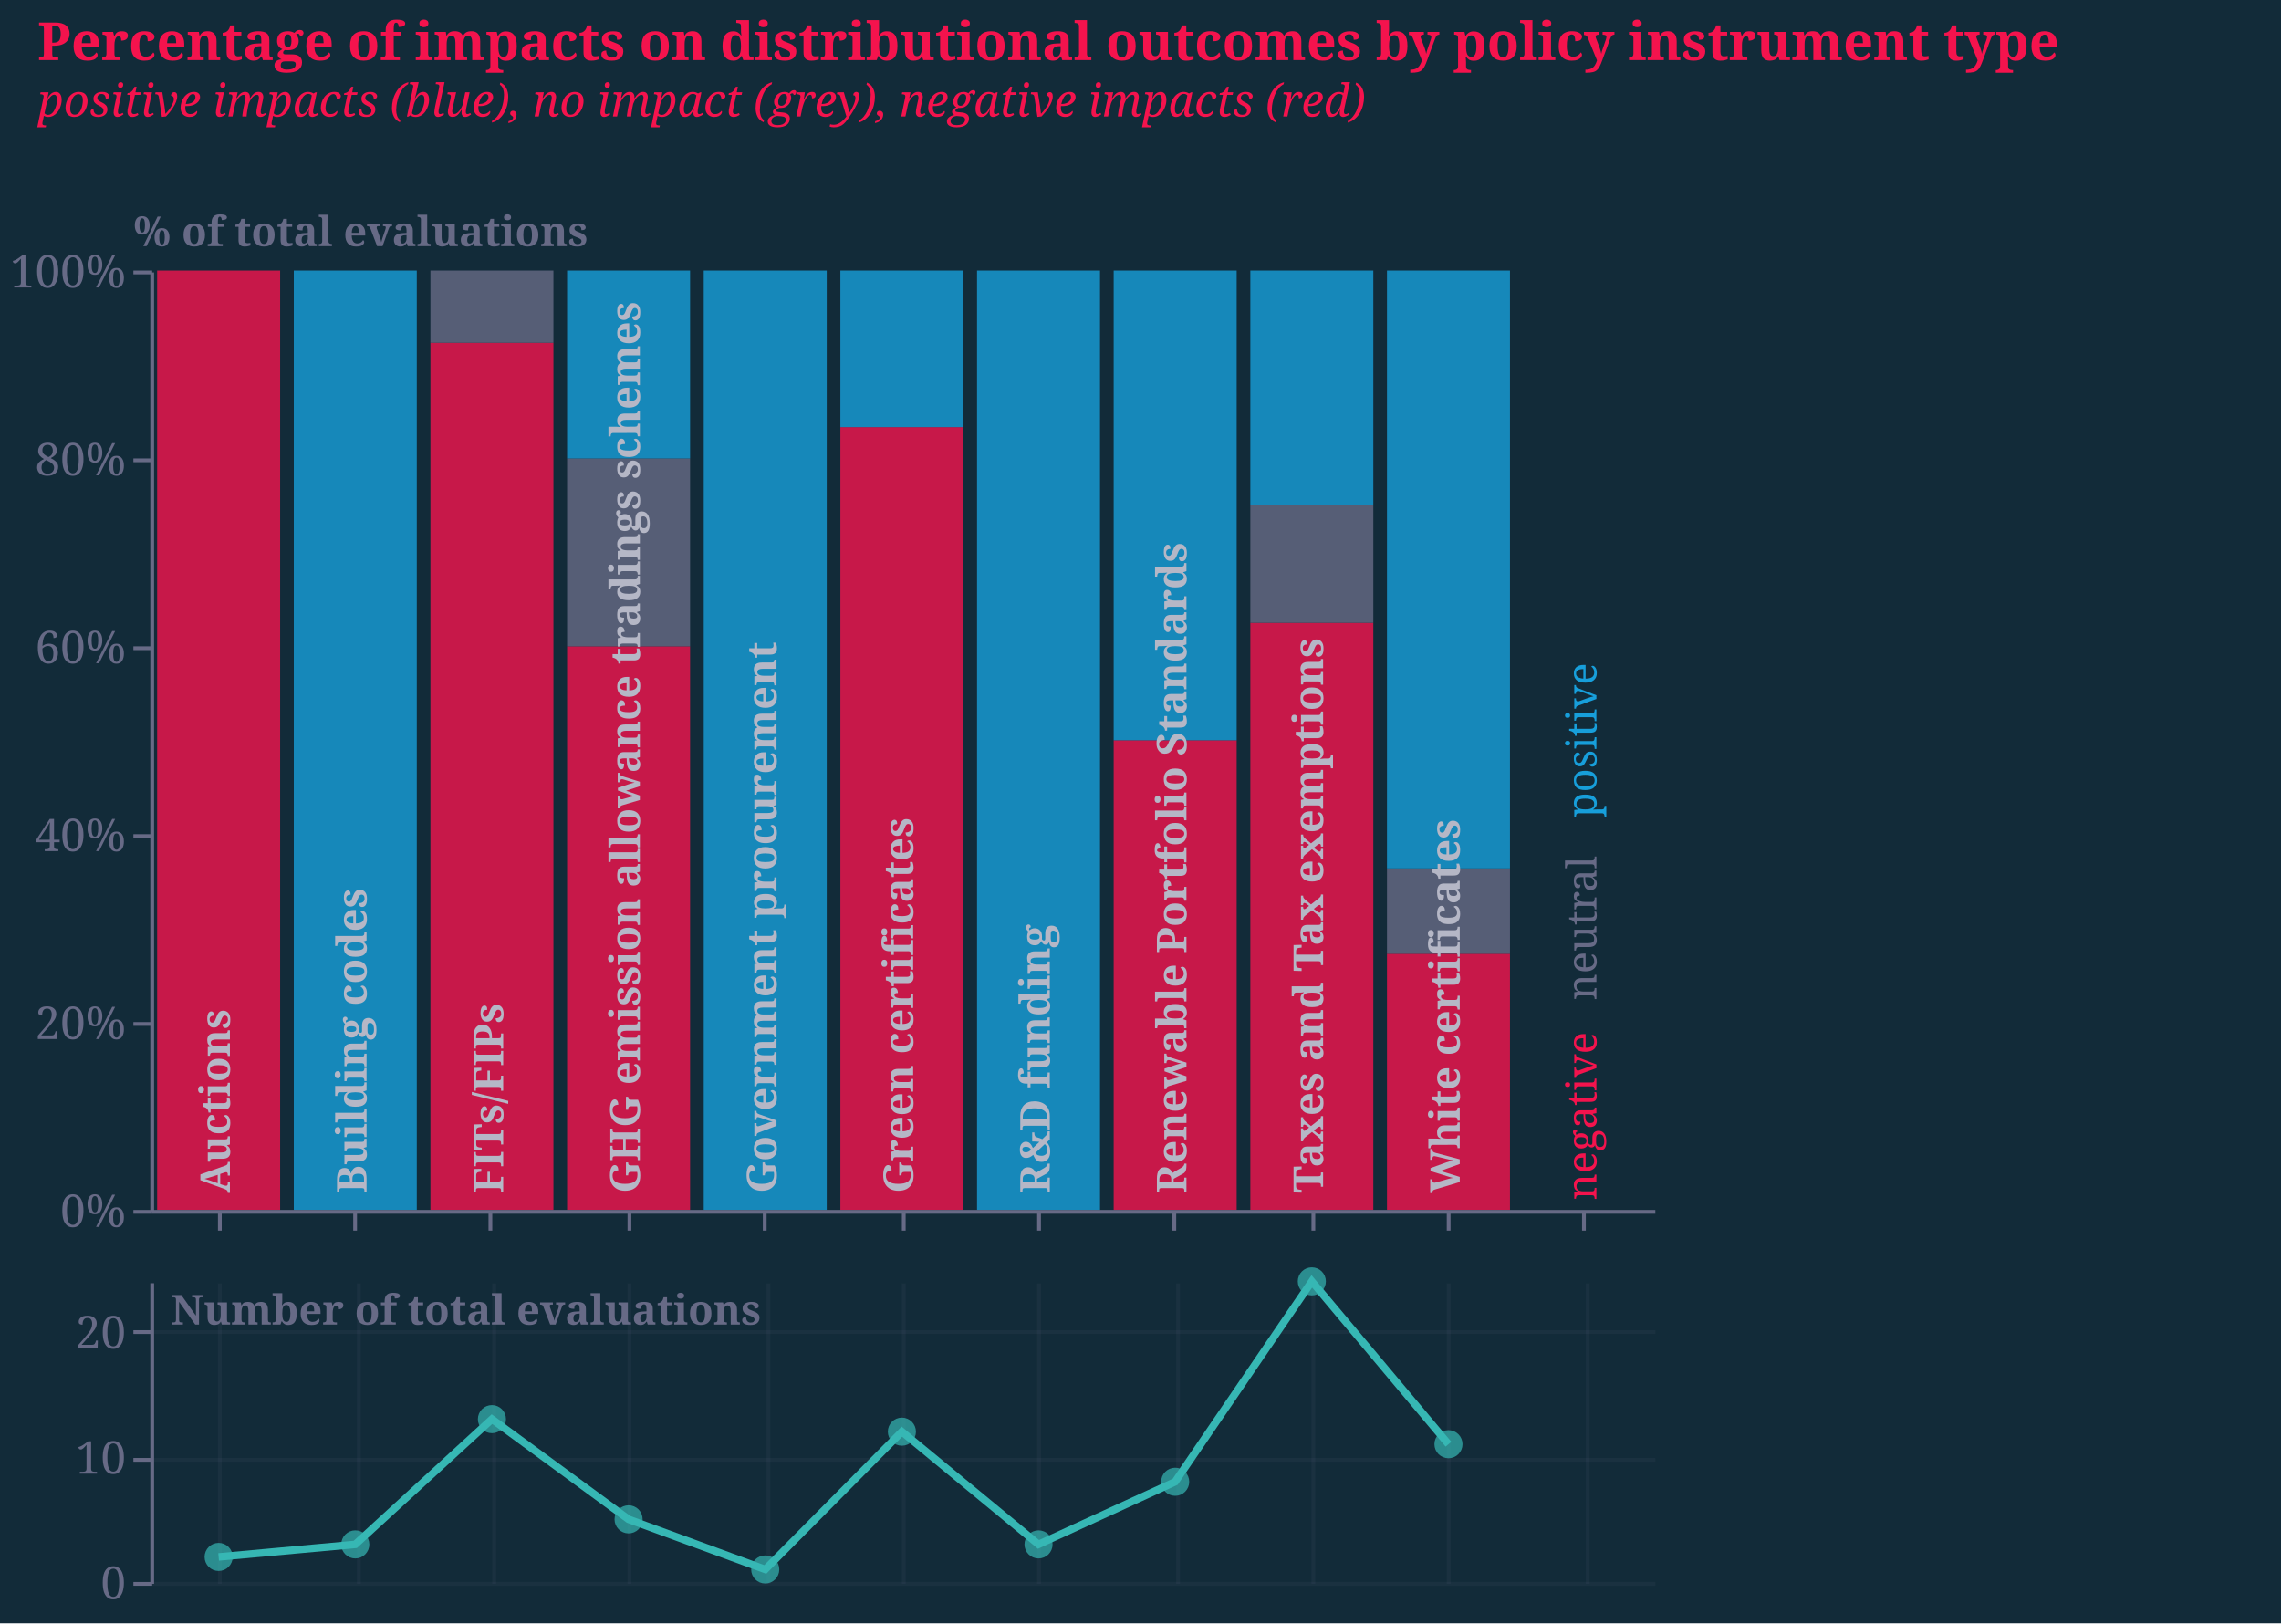
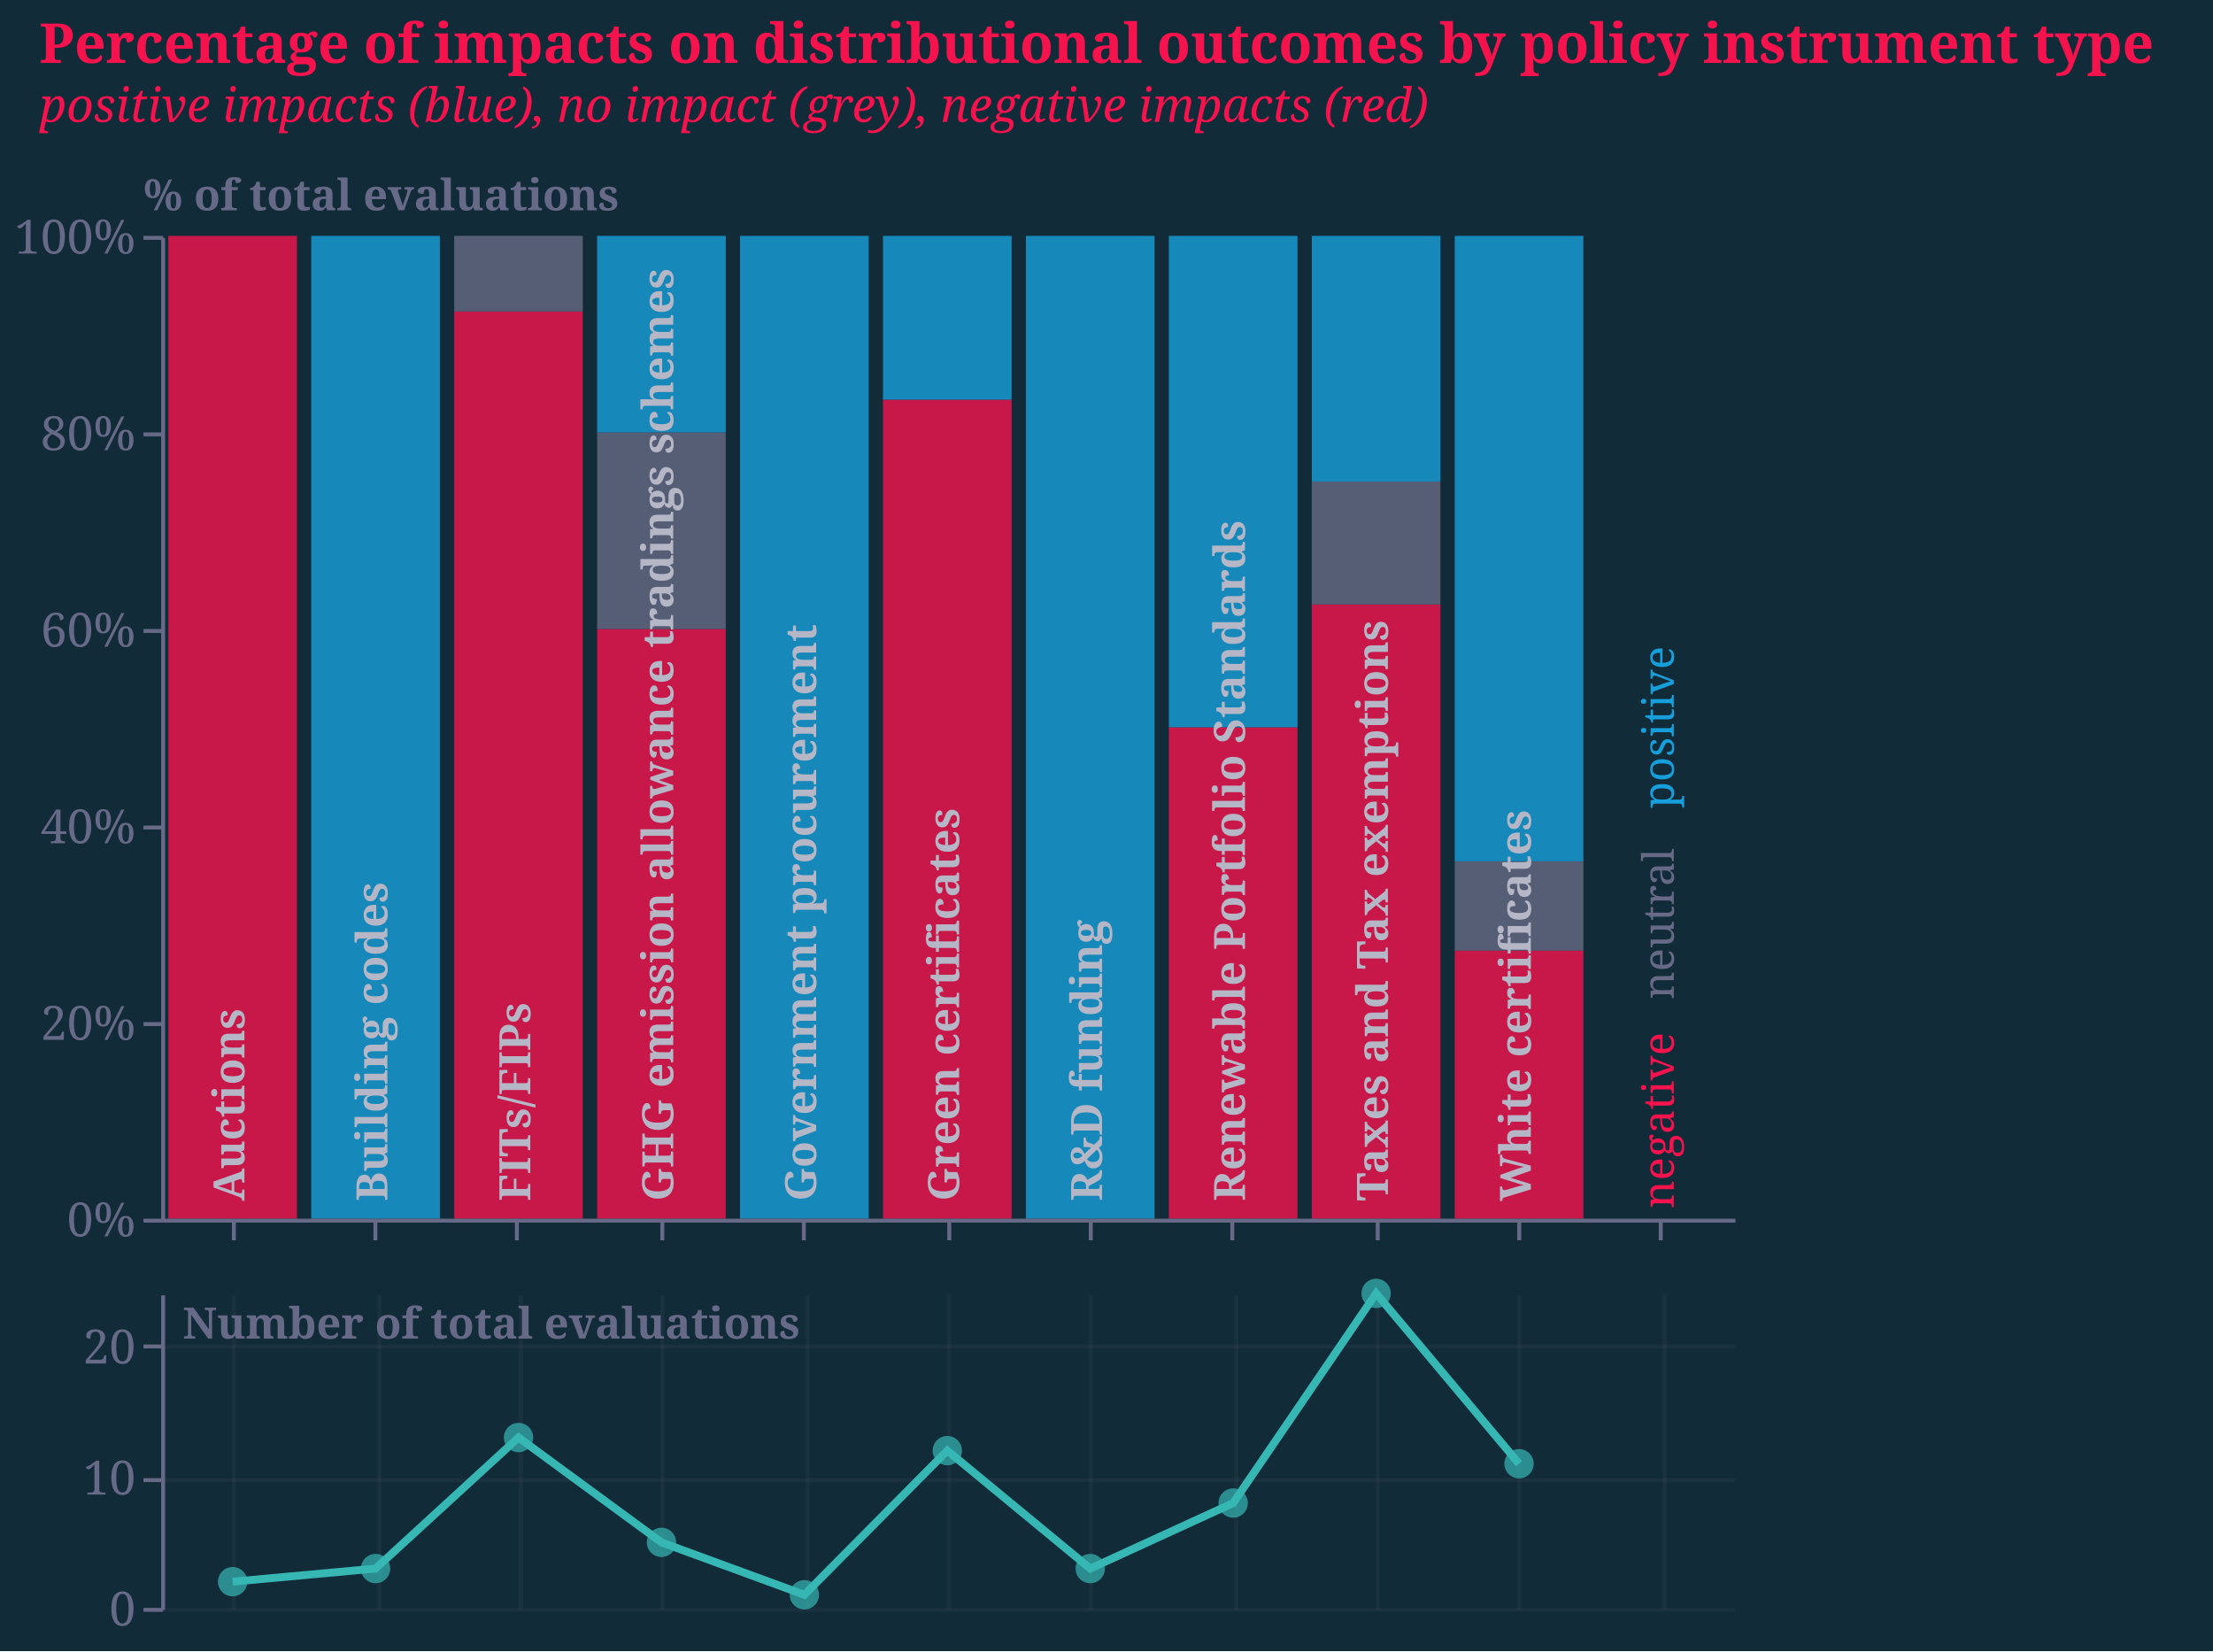
- <svg xmlns="http://www.w3.org/2000/svg" version="1.1" class="marks" width="607" height="432" viewBox="0 0 607 432">
-   <rect width="607" height="432" fill="#122B39" />
-   <g fill="none" stroke-miterlimit="10" transform="translate(40,72)">
+ <svg xmlns="http://www.w3.org/2000/svg" version="1.1" class="marks" width="563" height="420" viewBox="0 0 563 420">
+   <rect width="563" height="420" fill="#122B39" />
+   <g fill="none" stroke-miterlimit="10" transform="translate(41,60)">
    <g class="mark-group role-frame root" role="graphics-object" aria-roledescription="group mark container">
      <g transform="translate(0,0)">
        <path class="background" aria-hidden="true" d="M0,0h400v0h-400Z" />
        <g>
          <g class="mark-group role-scope concat_0_group" role="graphics-object" aria-roledescription="group mark container">
            <g transform="translate(0,0)">
              <path class="background" aria-hidden="true" d="M0,0h400v250h-400Z" />
              <g>
                <g class="mark-group role-axis" role="graphics-symbol" aria-roledescription="axis" aria-label="Y-axis titled '% of total evaluations' for a linear scale with values from 0% to 100%">
                  <g transform="translate(0.5,0.5)">
                    <path class="background" aria-hidden="true" d="M0,0h0v0h0Z" pointer-events="none" />
                    <g>
                      <g class="mark-rule role-axis-tick" pointer-events="none">
                        <line transform="translate(0,250)" x2="-5" y2="0" stroke="#676A86" stroke-width="1" opacity="1" />
                        <line transform="translate(0,200)" x2="-5" y2="0" stroke="#676A86" stroke-width="1" opacity="1" />
                        <line transform="translate(0,150)" x2="-5" y2="0" stroke="#676A86" stroke-width="1" opacity="1" />
                        <line transform="translate(0,100)" x2="-5" y2="0" stroke="#676A86" stroke-width="1" opacity="1" />
                        <line transform="translate(0,50)" x2="-5" y2="0" stroke="#676A86" stroke-width="1" opacity="1" />
                        <line transform="translate(0,0)" x2="-5" y2="0" stroke="#676A86" stroke-width="1" opacity="1" />
                      </g>
                      <g class="mark-text role-axis-label" pointer-events="none">
                        <text text-anchor="end" transform="translate(-7,254)" font-family="Georgia" font-size="12px" fill="#676A86" opacity="1">0%</text>
                        <text text-anchor="end" transform="translate(-7,204)" font-family="Georgia" font-size="12px" fill="#676A86" opacity="1">20%</text>
                        <text text-anchor="end" transform="translate(-7,154)" font-family="Georgia" font-size="12px" fill="#676A86" opacity="1">40%</text>
                        <text text-anchor="end" transform="translate(-7,104)" font-family="Georgia" font-size="12px" fill="#676A86" opacity="1">60%</text>
                        <text text-anchor="end" transform="translate(-7,54)" font-family="Georgia" font-size="12px" fill="#676A86" opacity="1">80%</text>
                        <text text-anchor="end" transform="translate(-7,4)" font-family="Georgia" font-size="12px" fill="#676A86" opacity="1">100%</text>
                      </g>
                      <g class="mark-rule role-axis-domain" pointer-events="none">
                        <line transform="translate(0,250)" x2="0" y2="-250" stroke="#676A86" stroke-width="1" opacity="1" />
                      </g>
                      <g class="mark-text role-axis-title" pointer-events="none">
                        <text text-anchor="start" transform="translate(-5,-7)" font-family="Georgia" font-size="11px" font-weight="bold" fill="#676A86" opacity="1">% of total evaluations</text>
                      </g>
                    </g>
                    <path class="foreground" aria-hidden="true" d="" pointer-events="none" display="none" />
                  </g>
                </g>
                <g class="mark-rect role-mark concat_0_layer_0_marks" role="graphics-object" aria-roledescription="rect mark container">
                  <path aria-label="a: neg; cat: Building codes; value: 0%" role="graphics-symbol" aria-roledescription="bar" d="M38.182,250h32.727v0h-32.727Z" fill="#F4134D" opacity="0.8" />
                  <path aria-label="a: o; cat: Building codes; value: 0%" role="graphics-symbol" aria-roledescription="bar" d="M38.182,250h32.727v0h-32.727Z" fill="#676A86" opacity="0.8" />
                  <path aria-label="a: pos; cat: Building codes; value: 100%" role="graphics-symbol" aria-roledescription="bar" d="M38.182,0h32.727v250h-32.727Z" fill="#179FDB" opacity="0.8" />
                  <path aria-label="a: neg; cat: Renewable Portfolio Standards; value: 50%" role="graphics-symbol" aria-roledescription="bar" d="M256.364,125h32.727v125h-32.727Z" fill="#F4134D" opacity="0.8" />
                  <path aria-label="a: o; cat: Renewable Portfolio Standards; value: 0%" role="graphics-symbol" aria-roledescription="bar" d="M256.364,125h32.727v0h-32.727Z" fill="#676A86" opacity="0.8" />
                  <path aria-label="a: pos; cat: Renewable Portfolio Standards; value: 50%" role="graphics-symbol" aria-roledescription="bar" d="M256.364,0h32.727v125h-32.727Z" fill="#179FDB" opacity="0.8" />
                  <path aria-label="a: neg; cat: R&amp;D funding; value: 0%" role="graphics-symbol" aria-roledescription="bar" d="M220,250h32.727v0h-32.727Z" fill="#F4134D" opacity="0.8" />
                  <path aria-label="a: o; cat: R&amp;D funding; value: 0%" role="graphics-symbol" aria-roledescription="bar" d="M220,250h32.727v0h-32.727Z" fill="#676A86" opacity="0.8" />
                  <path aria-label="a: pos; cat: R&amp;D funding; value: 100%" role="graphics-symbol" aria-roledescription="bar" d="M220,0h32.727v250h-32.727Z" fill="#179FDB" opacity="0.8" />
                  <path aria-label="a: neg; cat: Government procurement; value: 0%" role="graphics-symbol" aria-roledescription="bar" d="M147.273,250h32.727v0h-32.727Z" fill="#F4134D" opacity="0.8" />
                  <path aria-label="a: o; cat: Government procurement; value: 0%" role="graphics-symbol" aria-roledescription="bar" d="M147.273,250h32.727v0h-32.727Z" fill="#676A86" opacity="0.8" />
                  <path aria-label="a: pos; cat: Government procurement; value: 100%" role="graphics-symbol" aria-roledescription="bar" d="M147.273,0h32.727v250h-32.727Z" fill="#179FDB" opacity="0.8" />
                  <path aria-label="a: neg; cat: Auctions; value: 100%" role="graphics-symbol" aria-roledescription="bar" d="M1.818,0h32.727v250h-32.727Z" fill="#F4134D" opacity="0.8" />
                  <path aria-label="a: o; cat: Auctions; value: 0%" role="graphics-symbol" aria-roledescription="bar" d="M1.818,0h32.727v0h-32.727Z" fill="#676A86" opacity="0.8" />
                  <path aria-label="a: pos; cat: Auctions; value: 0%" role="graphics-symbol" aria-roledescription="bar" d="M1.818,0h32.727v0h-32.727Z" fill="#179FDB" opacity="0.8" />
                  <path aria-label="a: neg; cat: FITs/FIPs; value: 92%" role="graphics-symbol" aria-roledescription="bar" d="M74.545,19.231h32.727v230.769h-32.727Z" fill="#F4134D" opacity="0.8" />
                  <path aria-label="a: o; cat: FITs/FIPs; value: 8%" role="graphics-symbol" aria-roledescription="bar" d="M74.545,0h32.727v19.231h-32.727Z" fill="#676A86" opacity="0.8" />
                  <path aria-label="a: pos; cat: FITs/FIPs; value: 0%" role="graphics-symbol" aria-roledescription="bar" d="M74.545,0h32.727v0h-32.727Z" fill="#179FDB" opacity="0.8" />
                  <path aria-label="a: neg; cat: Taxes and Tax exemptions; value: 63%" role="graphics-symbol" aria-roledescription="bar" d="M292.727,93.75h32.727v156.25h-32.727Z" fill="#F4134D" opacity="0.8" />
                  <path aria-label="a: o; cat: Taxes and Tax exemptions; value: 13%" role="graphics-symbol" aria-roledescription="bar" d="M292.727,62.5h32.727v31.25h-32.727Z" fill="#676A86" opacity="0.8" />
                  <path aria-label="a: pos; cat: Taxes and Tax exemptions; value: 25%" role="graphics-symbol" aria-roledescription="bar" d="M292.727,0h32.727v62.5h-32.727Z" fill="#179FDB" opacity="0.8" />
                  <path aria-label="a: neg; cat: GHG emission allowance tradings schemes; value: 60%" role="graphics-symbol" aria-roledescription="bar" d="M110.909,100h32.727v150h-32.727Z" fill="#F4134D" opacity="0.8" />
                  <path aria-label="a: o; cat: GHG emission allowance tradings schemes; value: 20%" role="graphics-symbol" aria-roledescription="bar" d="M110.909,50h32.727v50h-32.727Z" fill="#676A86" opacity="0.8" />
                  <path aria-label="a: pos; cat: GHG emission allowance tradings schemes; value: 20%" role="graphics-symbol" aria-roledescription="bar" d="M110.909,0h32.727v50h-32.727Z" fill="#179FDB" opacity="0.8" />
                  <path aria-label="a: neg; cat: Green certificates; value: 83%" role="graphics-symbol" aria-roledescription="bar" d="M183.636,41.667h32.727v208.333h-32.727Z" fill="#F4134D" opacity="0.8" />
                  <path aria-label="a: o; cat: Green certificates; value: 0%" role="graphics-symbol" aria-roledescription="bar" d="M183.636,41.667h32.727v0h-32.727Z" fill="#676A86" opacity="0.8" />
                  <path aria-label="a: pos; cat: Green certificates; value: 17%" role="graphics-symbol" aria-roledescription="bar" d="M183.636,0h32.727v41.667h-32.727Z" fill="#179FDB" opacity="0.8" />
                  <path aria-label="a: neg; cat: White certificates; value: 27%" role="graphics-symbol" aria-roledescription="bar" d="M329.091,181.818h32.727v68.182h-32.727Z" fill="#F4134D" opacity="0.8" />
                  <path aria-label="a: o; cat: White certificates; value: 9%" role="graphics-symbol" aria-roledescription="bar" d="M329.091,159.091h32.727v22.727h-32.727Z" fill="#676A86" opacity="0.8" />
                  <path aria-label="a: pos; cat: White certificates; value: 64%" role="graphics-symbol" aria-roledescription="bar" d="M329.091,0h32.727v159.091h-32.727Z" fill="#179FDB" opacity="0.8" />
                </g>
                <g class="mark-text role-mark concat_0_layer_1_marks" role="graphics-object" aria-roledescription="text mark container">
                  <text aria-label="t: negative; x:  ; y: 0.1" role="graphics-symbol" aria-roledescription="text mark" text-anchor="middle" transform="translate(381.8182,225) rotate(270) translate(0,3)" font-family="Georgia" font-size="11px" fill="#F4134D">negative</text>
                </g>
                <g class="mark-text role-mark concat_0_layer_2_marks" role="graphics-object" aria-roledescription="text mark container">
                  <text aria-label="t: neutral; x:  ; y: 0.3" role="graphics-symbol" aria-roledescription="text mark" text-anchor="middle" transform="translate(381.8182,175) rotate(270) translate(0,3)" font-family="Georgia" font-size="11px" fill="#676A86">neutral</text>
                </g>
                <g class="mark-text role-mark concat_0_layer_3_marks" role="graphics-object" aria-roledescription="text mark container">
                  <text aria-label="t: positive; x:  ; y: 0.5" role="graphics-symbol" aria-roledescription="text mark" text-anchor="middle" transform="translate(381.8182,125) rotate(270) translate(0,3)" font-family="Georgia" font-size="11px" fill="#179FDB">positive</text>
                </g>
                <g class="mark-group role-axis" role="graphics-symbol" aria-roledescription="axis" aria-label="X-axis for a discrete scale with 11 values: Auctions, Building codes, FITs/FIPs, GHG emission allowance tradings schemes, Government procurement, ending with  ">
                  <g transform="translate(0.5,250.5)">
                    <path class="background" aria-hidden="true" d="M0,0h0v0h0Z" pointer-events="none" />
                    <g>
                      <g class="mark-rule role-axis-tick" pointer-events="none">
                        <line transform="translate(18,0)" x2="0" y2="5" stroke="#676A86" stroke-width="1" opacity="1" />
                        <line transform="translate(54,0)" x2="0" y2="5" stroke="#676A86" stroke-width="1" opacity="1" />
                        <line transform="translate(90,0)" x2="0" y2="5" stroke="#676A86" stroke-width="1" opacity="1" />
                        <line transform="translate(127,0)" x2="0" y2="5" stroke="#676A86" stroke-width="1" opacity="1" />
                        <line transform="translate(163,0)" x2="0" y2="5" stroke="#676A86" stroke-width="1" opacity="1" />
                        <line transform="translate(200,0)" x2="0" y2="5" stroke="#676A86" stroke-width="1" opacity="1" />
                        <line transform="translate(236,0)" x2="0" y2="5" stroke="#676A86" stroke-width="1" opacity="1" />
                        <line transform="translate(272,0)" x2="0" y2="5" stroke="#676A86" stroke-width="1" opacity="1" />
                        <line transform="translate(309,0)" x2="0" y2="5" stroke="#676A86" stroke-width="1" opacity="1" />
                        <line transform="translate(345,0)" x2="0" y2="5" stroke="#676A86" stroke-width="1" opacity="1" />
                        <line transform="translate(381,0)" x2="0" y2="5" stroke="#676A86" stroke-width="1" opacity="1" />
                      </g>
                      <g class="mark-text role-axis-label" pointer-events="none">
                        <text text-anchor="start" transform="translate(17.68182,-5) rotate(270) translate(0,3)" font-family="Georgia" font-size="11px" font-weight="bold" fill="#b5b7c6" opacity="1">Auctions</text>
                        <text text-anchor="start" transform="translate(54.04545,-5) rotate(270) translate(0,3)" font-family="Georgia" font-size="11px" font-weight="bold" fill="#b5b7c6" opacity="1">Building codes</text>
                        <text text-anchor="start" transform="translate(90.40909,-5) rotate(270) translate(0,3)" font-family="Georgia" font-size="11px" font-weight="bold" fill="#b5b7c6" opacity="1">FITs/FIPs</text>
                        <text text-anchor="start" transform="translate(126.7727,-5) rotate(270) translate(0,3)" font-family="Georgia" font-size="11px" font-weight="bold" fill="#b5b7c6" opacity="1">GHG emission allowance tradings schemes</text>
                        <text text-anchor="start" transform="translate(163.1364,-5) rotate(270) translate(0,3)" font-family="Georgia" font-size="11px" font-weight="bold" fill="#b5b7c6" opacity="1">Government procurement</text>
                        <text text-anchor="start" transform="translate(199.5,-5) rotate(270) translate(0,3)" font-family="Georgia" font-size="11px" font-weight="bold" fill="#b5b7c6" opacity="1">Green certificates</text>
                        <text text-anchor="start" transform="translate(235.8636,-5) rotate(270) translate(0,3)" font-family="Georgia" font-size="11px" font-weight="bold" fill="#b5b7c6" opacity="1">R&amp;D funding</text>
                        <text text-anchor="start" transform="translate(272.2273,-5) rotate(270) translate(0,3)" font-family="Georgia" font-size="11px" font-weight="bold" fill="#b5b7c6" opacity="1">Renewable Portfolio Standards</text>
                        <text text-anchor="start" transform="translate(308.5909,-5) rotate(270) translate(0,3)" font-family="Georgia" font-size="11px" font-weight="bold" fill="#b5b7c6" opacity="1">Taxes and Tax exemptions</text>
                        <text text-anchor="start" transform="translate(344.9545,-5) rotate(270) translate(0,3)" font-family="Georgia" font-size="11px" font-weight="bold" fill="#b5b7c6" opacity="1">White certificates</text>
                        <text text-anchor="start" transform="translate(381.3182,-5) rotate(270) translate(0,3)" font-family="Georgia" font-size="11px" font-weight="bold" fill="#b5b7c6" opacity="1" />
                      </g>
                      <g class="mark-rule role-axis-domain" pointer-events="none">
                        <line transform="translate(0,0)" x2="400" y2="0" stroke="#676A86" stroke-width="1" opacity="1" />
                      </g>
                    </g>
                    <path class="foreground" aria-hidden="true" d="" pointer-events="none" display="none" />
                  </g>
                </g>
              </g>
              <path class="foreground" aria-hidden="true" d="" display="none" />
            </g>
          </g>
          <g class="mark-group role-scope concat_1_group" role="graphics-object" aria-roledescription="group mark container">
            <g transform="translate(0,269)">
              <path class="background" aria-hidden="true" d="M0,0h400v80h-400Z" />
              <g>
                <g class="mark-group role-axis" aria-hidden="true">
                  <g transform="translate(0.5,0.5)">
                    <path class="background" aria-hidden="true" d="M0,0h0v0h0Z" pointer-events="none" />
                    <g>
                      <g class="mark-rule role-axis-grid" pointer-events="none">
                        <line transform="translate(18,80)" x2="0" y2="-80" stroke="#676A86" stroke-opacity="0.1" stroke-width="1" opacity="1" />
                        <line transform="translate(55,80)" x2="0" y2="-80" stroke="#676A86" stroke-opacity="0.1" stroke-width="1" opacity="1" />
                        <line transform="translate(91,80)" x2="0" y2="-80" stroke="#676A86" stroke-opacity="0.1" stroke-width="1" opacity="1" />
                        <line transform="translate(127,80)" x2="0" y2="-80" stroke="#676A86" stroke-opacity="0.1" stroke-width="1" opacity="1" />
                        <line transform="translate(164,80)" x2="0" y2="-80" stroke="#676A86" stroke-opacity="0.1" stroke-width="1" opacity="1" />
                        <line transform="translate(200,80)" x2="0" y2="-80" stroke="#676A86" stroke-opacity="0.1" stroke-width="1" opacity="1" />
                        <line transform="translate(236,80)" x2="0" y2="-80" stroke="#676A86" stroke-opacity="0.1" stroke-width="1" opacity="1" />
                        <line transform="translate(273,80)" x2="0" y2="-80" stroke="#676A86" stroke-opacity="0.1" stroke-width="1" opacity="1" />
                        <line transform="translate(309,80)" x2="0" y2="-80" stroke="#676A86" stroke-opacity="0.1" stroke-width="1" opacity="1" />
                        <line transform="translate(345,80)" x2="0" y2="-80" stroke="#676A86" stroke-opacity="0.1" stroke-width="1" opacity="1" />
                        <line transform="translate(382,80)" x2="0" y2="-80" stroke="#676A86" stroke-opacity="0.1" stroke-width="1" opacity="1" />
                      </g>
                    </g>
                    <path class="foreground" aria-hidden="true" d="" pointer-events="none" display="none" />
                  </g>
                </g>
                <g class="mark-group role-axis" aria-hidden="true">
                  <g transform="translate(0.5,0.5)">
                    <path class="background" aria-hidden="true" d="M0,0h0v0h0Z" pointer-events="none" />
                    <g>
                      <g class="mark-rule role-axis-grid" pointer-events="none">
                        <line transform="translate(0,80)" x2="400" y2="0" stroke="#676A86" stroke-opacity="0.1" stroke-width="1" opacity="1" />
                        <line transform="translate(0,47)" x2="400" y2="0" stroke="#676A86" stroke-opacity="0.1" stroke-width="1" opacity="1" />
                        <line transform="translate(0,13)" x2="400" y2="0" stroke="#676A86" stroke-opacity="0.1" stroke-width="1" opacity="1" />
                      </g>
                    </g>
                    <path class="foreground" aria-hidden="true" d="" pointer-events="none" display="none" />
                  </g>
                </g>
                <g class="mark-group role-axis" role="graphics-symbol" aria-roledescription="axis" aria-label="X-axis for a discrete scale with 11 values: Auctions, Building codes, FITs/FIPs, GHG emission allowance tradings schemes, Government procurement, ending with  ">
                  <g transform="translate(0.5,0.5)">
                    <path class="background" aria-hidden="true" d="M0,0h0v0h0Z" pointer-events="none" />
                    <g>
                      <g class="mark-rule role-axis-tick" pointer-events="none">
                        <line transform="translate(18,0)" x2="0" y2="-5" stroke="#122B39" stroke-width="1" opacity="1" />
                        <line transform="translate(55,0)" x2="0" y2="-5" stroke="#122B39" stroke-width="1" opacity="1" />
                        <line transform="translate(91,0)" x2="0" y2="-5" stroke="#122B39" stroke-width="1" opacity="1" />
                        <line transform="translate(127,0)" x2="0" y2="-5" stroke="#122B39" stroke-width="1" opacity="1" />
                        <line transform="translate(164,0)" x2="0" y2="-5" stroke="#122B39" stroke-width="1" opacity="1" />
                        <line transform="translate(200,0)" x2="0" y2="-5" stroke="#122B39" stroke-width="1" opacity="1" />
                        <line transform="translate(236,0)" x2="0" y2="-5" stroke="#122B39" stroke-width="1" opacity="1" />
                        <line transform="translate(273,0)" x2="0" y2="-5" stroke="#122B39" stroke-width="1" opacity="1" />
                        <line transform="translate(309,0)" x2="0" y2="-5" stroke="#122B39" stroke-width="1" opacity="1" />
                        <line transform="translate(345,0)" x2="0" y2="-5" stroke="#122B39" stroke-width="1" opacity="1" />
                        <line transform="translate(382,0)" x2="0" y2="-5" stroke="#122B39" stroke-width="1" opacity="1" />
                      </g>
                      <g class="mark-text role-axis-label" pointer-events="none">
                        <text text-anchor="start" transform="translate(18.18182,-7) rotate(270)" font-family="Georgia" font-size="0px" fill="#000" opacity="1">Auctions</text>
                        <text text-anchor="start" transform="translate(54.54545,-7) rotate(270)" font-family="Georgia" font-size="0px" fill="#000" opacity="1">Building codes</text>
                        <text text-anchor="start" transform="translate(90.90909,-7) rotate(270)" font-family="Georgia" font-size="0px" fill="#000" opacity="1">FITs/FIPs</text>
-                         <text text-anchor="start" transform="translate(127.2727,-7) rotate(270)" font-family="Georgia" font-size="0px" fill="#000" opacity="1">GHG emission allowance t…</text>
+                         <text text-anchor="start" transform="translate(127.2727,-7) rotate(270)" font-family="Georgia" font-size="0px" fill="#000" opacity="1">GHG emission allowance tradings …</text>
                        <text text-anchor="start" transform="translate(163.6364,-7) rotate(270)" font-family="Georgia" font-size="0px" fill="#000" opacity="1">Government procurement</text>
                        <text text-anchor="start" transform="translate(200,-7) rotate(270)" font-family="Georgia" font-size="0px" fill="#000" opacity="1">Green certificates</text>
                        <text text-anchor="start" transform="translate(236.3636,-7) rotate(270)" font-family="Georgia" font-size="0px" fill="#000" opacity="1">R&amp;D funding</text>
-                         <text text-anchor="start" transform="translate(272.7273,-7) rotate(270)" font-family="Georgia" font-size="0px" fill="#000" opacity="1">Renewable Portfolio Stan…</text>
+                         <text text-anchor="start" transform="translate(272.7273,-7) rotate(270)" font-family="Georgia" font-size="0px" fill="#000" opacity="1">Renewable Portfolio Standards</text>
                        <text text-anchor="start" transform="translate(309.0909,-7) rotate(270)" font-family="Georgia" font-size="0px" fill="#000" opacity="1">Taxes and Tax exemptions</text>
                        <text text-anchor="start" transform="translate(345.4545,-7) rotate(270)" font-family="Georgia" font-size="0px" fill="#000" opacity="1">White certificates</text>
                        <text text-anchor="start" transform="translate(381.8182,-7) rotate(270)" font-family="Georgia" font-size="0px" fill="#000" opacity="1" />
                      </g>
                    </g>
                    <path class="foreground" aria-hidden="true" d="" pointer-events="none" display="none" />
                  </g>
                </g>
                <g class="mark-group role-axis" role="graphics-symbol" aria-roledescription="axis" aria-label="Y-axis titled 'Number of total evaluations' for a linear scale with values from 0 to 24">
                  <g transform="translate(0.5,0.5)">
                    <path class="background" aria-hidden="true" d="M0,0h0v0h0Z" pointer-events="none" />
                    <g>
                      <g class="mark-rule role-axis-tick" pointer-events="none">
                        <line transform="translate(0,80)" x2="-5" y2="0" stroke="#676A86" stroke-width="1" opacity="1" />
                        <line transform="translate(0,47)" x2="-5" y2="0" stroke="#676A86" stroke-width="1" opacity="1" />
                        <line transform="translate(0,13)" x2="-5" y2="0" stroke="#676A86" stroke-width="1" opacity="1" />
                      </g>
                      <g class="mark-text role-axis-label" pointer-events="none">
                        <text text-anchor="end" transform="translate(-7,84)" font-family="Georgia" font-size="12px" fill="#676A86" opacity="1">0</text>
                        <text text-anchor="end" transform="translate(-7,50.66667)" font-family="Georgia" font-size="12px" fill="#676A86" opacity="1">10</text>
                        <text text-anchor="end" transform="translate(-7,17.33333)" font-family="Georgia" font-size="12px" fill="#676A86" opacity="1">20</text>
                      </g>
                      <g class="mark-rule role-axis-domain" pointer-events="none">
                        <line transform="translate(0,80)" x2="0" y2="-80" stroke="#676A86" stroke-width="1" opacity="1" />
                      </g>
                      <g class="mark-text role-axis-title" pointer-events="none">
                        <text text-anchor="start" transform="translate(5,11)" font-family="Georgia" font-size="11px" font-weight="bold" fill="#676A86" opacity="1">Number of total evaluations</text>
                      </g>
                    </g>
                    <path class="foreground" aria-hidden="true" d="" pointer-events="none" display="none" />
                  </g>
                </g>
                <g class="mark-line role-mark concat_1_layer_0_marks" role="graphics-object" aria-roledescription="line mark container">
                  <path aria-label="cat: Auctions; value: 2" role="graphics-symbol" aria-roledescription="line mark" d="M18.182,73.333L54.545,70L90.909,36.667L127.273,63.333L163.636,76.667L200,40L236.364,70L272.727,53.333L309.091,0L345.455,43.333" stroke="#36B7B4" stroke-width="2" />
                </g>
                <g class="mark-symbol role-mark concat_1_layer_1_marks" role="graphics-object" aria-roledescription="symbol mark container">
                  <path aria-label="cat: Building codes; value: 3" role="graphics-symbol" aria-roledescription="point" transform="translate(54.54545,70)" d="M2.739,0A2.739,2.739,0,1,1,-2.739,0A2.739,2.739,0,1,1,2.739,0" fill="#36B7B4" stroke="#36B7B4" stroke-width="2" opacity="0.7" />
                  <path aria-label="cat: Renewable Portfolio Standards; value: 8" role="graphics-symbol" aria-roledescription="point" transform="translate(272.7273,53.33333)" d="M2.739,0A2.739,2.739,0,1,1,-2.739,0A2.739,2.739,0,1,1,2.739,0" fill="#36B7B4" stroke="#36B7B4" stroke-width="2" opacity="0.7" />
                  <path aria-label="cat: R&amp;D funding; value: 3" role="graphics-symbol" aria-roledescription="point" transform="translate(236.3636,70)" d="M2.739,0A2.739,2.739,0,1,1,-2.739,0A2.739,2.739,0,1,1,2.739,0" fill="#36B7B4" stroke="#36B7B4" stroke-width="2" opacity="0.7" />
                  <path aria-label="cat: Government procurement; value: 1" role="graphics-symbol" aria-roledescription="point" transform="translate(163.6364,76.66667)" d="M2.739,0A2.739,2.739,0,1,1,-2.739,0A2.739,2.739,0,1,1,2.739,0" fill="#36B7B4" stroke="#36B7B4" stroke-width="2" opacity="0.7" />
                  <path aria-label="cat: Auctions; value: 2" role="graphics-symbol" aria-roledescription="point" transform="translate(18.18182,73.33333)" d="M2.739,0A2.739,2.739,0,1,1,-2.739,0A2.739,2.739,0,1,1,2.739,0" fill="#36B7B4" stroke="#36B7B4" stroke-width="2" opacity="0.7" />
                  <path aria-label="cat: FITs/FIPs; value: 13" role="graphics-symbol" aria-roledescription="point" transform="translate(90.90909,36.66667)" d="M2.739,0A2.739,2.739,0,1,1,-2.739,0A2.739,2.739,0,1,1,2.739,0" fill="#36B7B4" stroke="#36B7B4" stroke-width="2" opacity="0.7" />
                  <path aria-label="cat: Taxes and Tax exemptions; value: 24" role="graphics-symbol" aria-roledescription="point" transform="translate(309.0909,0)" d="M2.739,0A2.739,2.739,0,1,1,-2.739,0A2.739,2.739,0,1,1,2.739,0" fill="#36B7B4" stroke="#36B7B4" stroke-width="2" opacity="0.7" />
                  <path aria-label="cat: GHG emission allowance tradings schemes; value: 5" role="graphics-symbol" aria-roledescription="point" transform="translate(127.2727,63.33333)" d="M2.739,0A2.739,2.739,0,1,1,-2.739,0A2.739,2.739,0,1,1,2.739,0" fill="#36B7B4" stroke="#36B7B4" stroke-width="2" opacity="0.7" />
                  <path aria-label="cat: Green certificates; value: 12" role="graphics-symbol" aria-roledescription="point" transform="translate(200,40)" d="M2.739,0A2.739,2.739,0,1,1,-2.739,0A2.739,2.739,0,1,1,2.739,0" fill="#36B7B4" stroke="#36B7B4" stroke-width="2" opacity="0.7" />
                  <path aria-label="cat: White certificates; value: 11" role="graphics-symbol" aria-roledescription="point" transform="translate(345.4545,43.33333)" d="M2.739,0A2.739,2.739,0,1,1,-2.739,0A2.739,2.739,0,1,1,2.739,0" fill="#36B7B4" stroke="#36B7B4" stroke-width="2" opacity="0.7" />
                </g>
                <g class="mark-text role-mark concat_1_layer_2_marks" role="graphics-object" aria-roledescription="text mark container">
                  <text aria-label="t: ; x:  ; y: 0.5" role="graphics-symbol" aria-roledescription="text mark" text-anchor="middle" transform="translate(381.8182,78.33333) rotate(270) translate(0,3)" font-family="Georgia" font-size="11px" fill="black" />
                </g>
              </g>
              <path class="foreground" aria-hidden="true" d="" display="none" />
            </g>
          </g>
          <g class="mark-group role-title">
-             <g transform="translate(-35,-60)">
+             <g transform="translate(-36,-48)">
              <path class="background" aria-hidden="true" d="M0,0h0v0h0Z" pointer-events="none" />
              <g>
                <g class="mark-text role-title-text" role="graphics-symbol" aria-roledescription="title" aria-label="Title text 'Percentage of impacts on distributional outcomes by policy instrument type'" pointer-events="none">
                  <text text-anchor="start" transform="translate(5,4)" font-family="Georgia" font-size="14px" font-weight="bold" fill="#F4134D" opacity="1">Percentage of impacts on distributional outcomes by policy instrument type</text>
                </g>
                <g class="mark-text role-title-subtitle" role="graphics-symbol" aria-roledescription="subtitle" aria-label="Subtitle text 'positive impacts (blue), no impact (grey), negative impacts (red)'" pointer-events="none">
                  <text text-anchor="start" transform="translate(5,19)" font-family="Georgia" font-size="12px" font-style="italic" fill="#F4134D" opacity="1">positive impacts (blue), no impact (grey), negative impacts (red)</text>
                </g>
              </g>
              <path class="foreground" aria-hidden="true" d="" pointer-events="none" display="none" />
            </g>
          </g>
        </g>
        <path class="foreground" aria-hidden="true" d="" display="none" />
      </g>
    </g>
  </g>
</svg>
